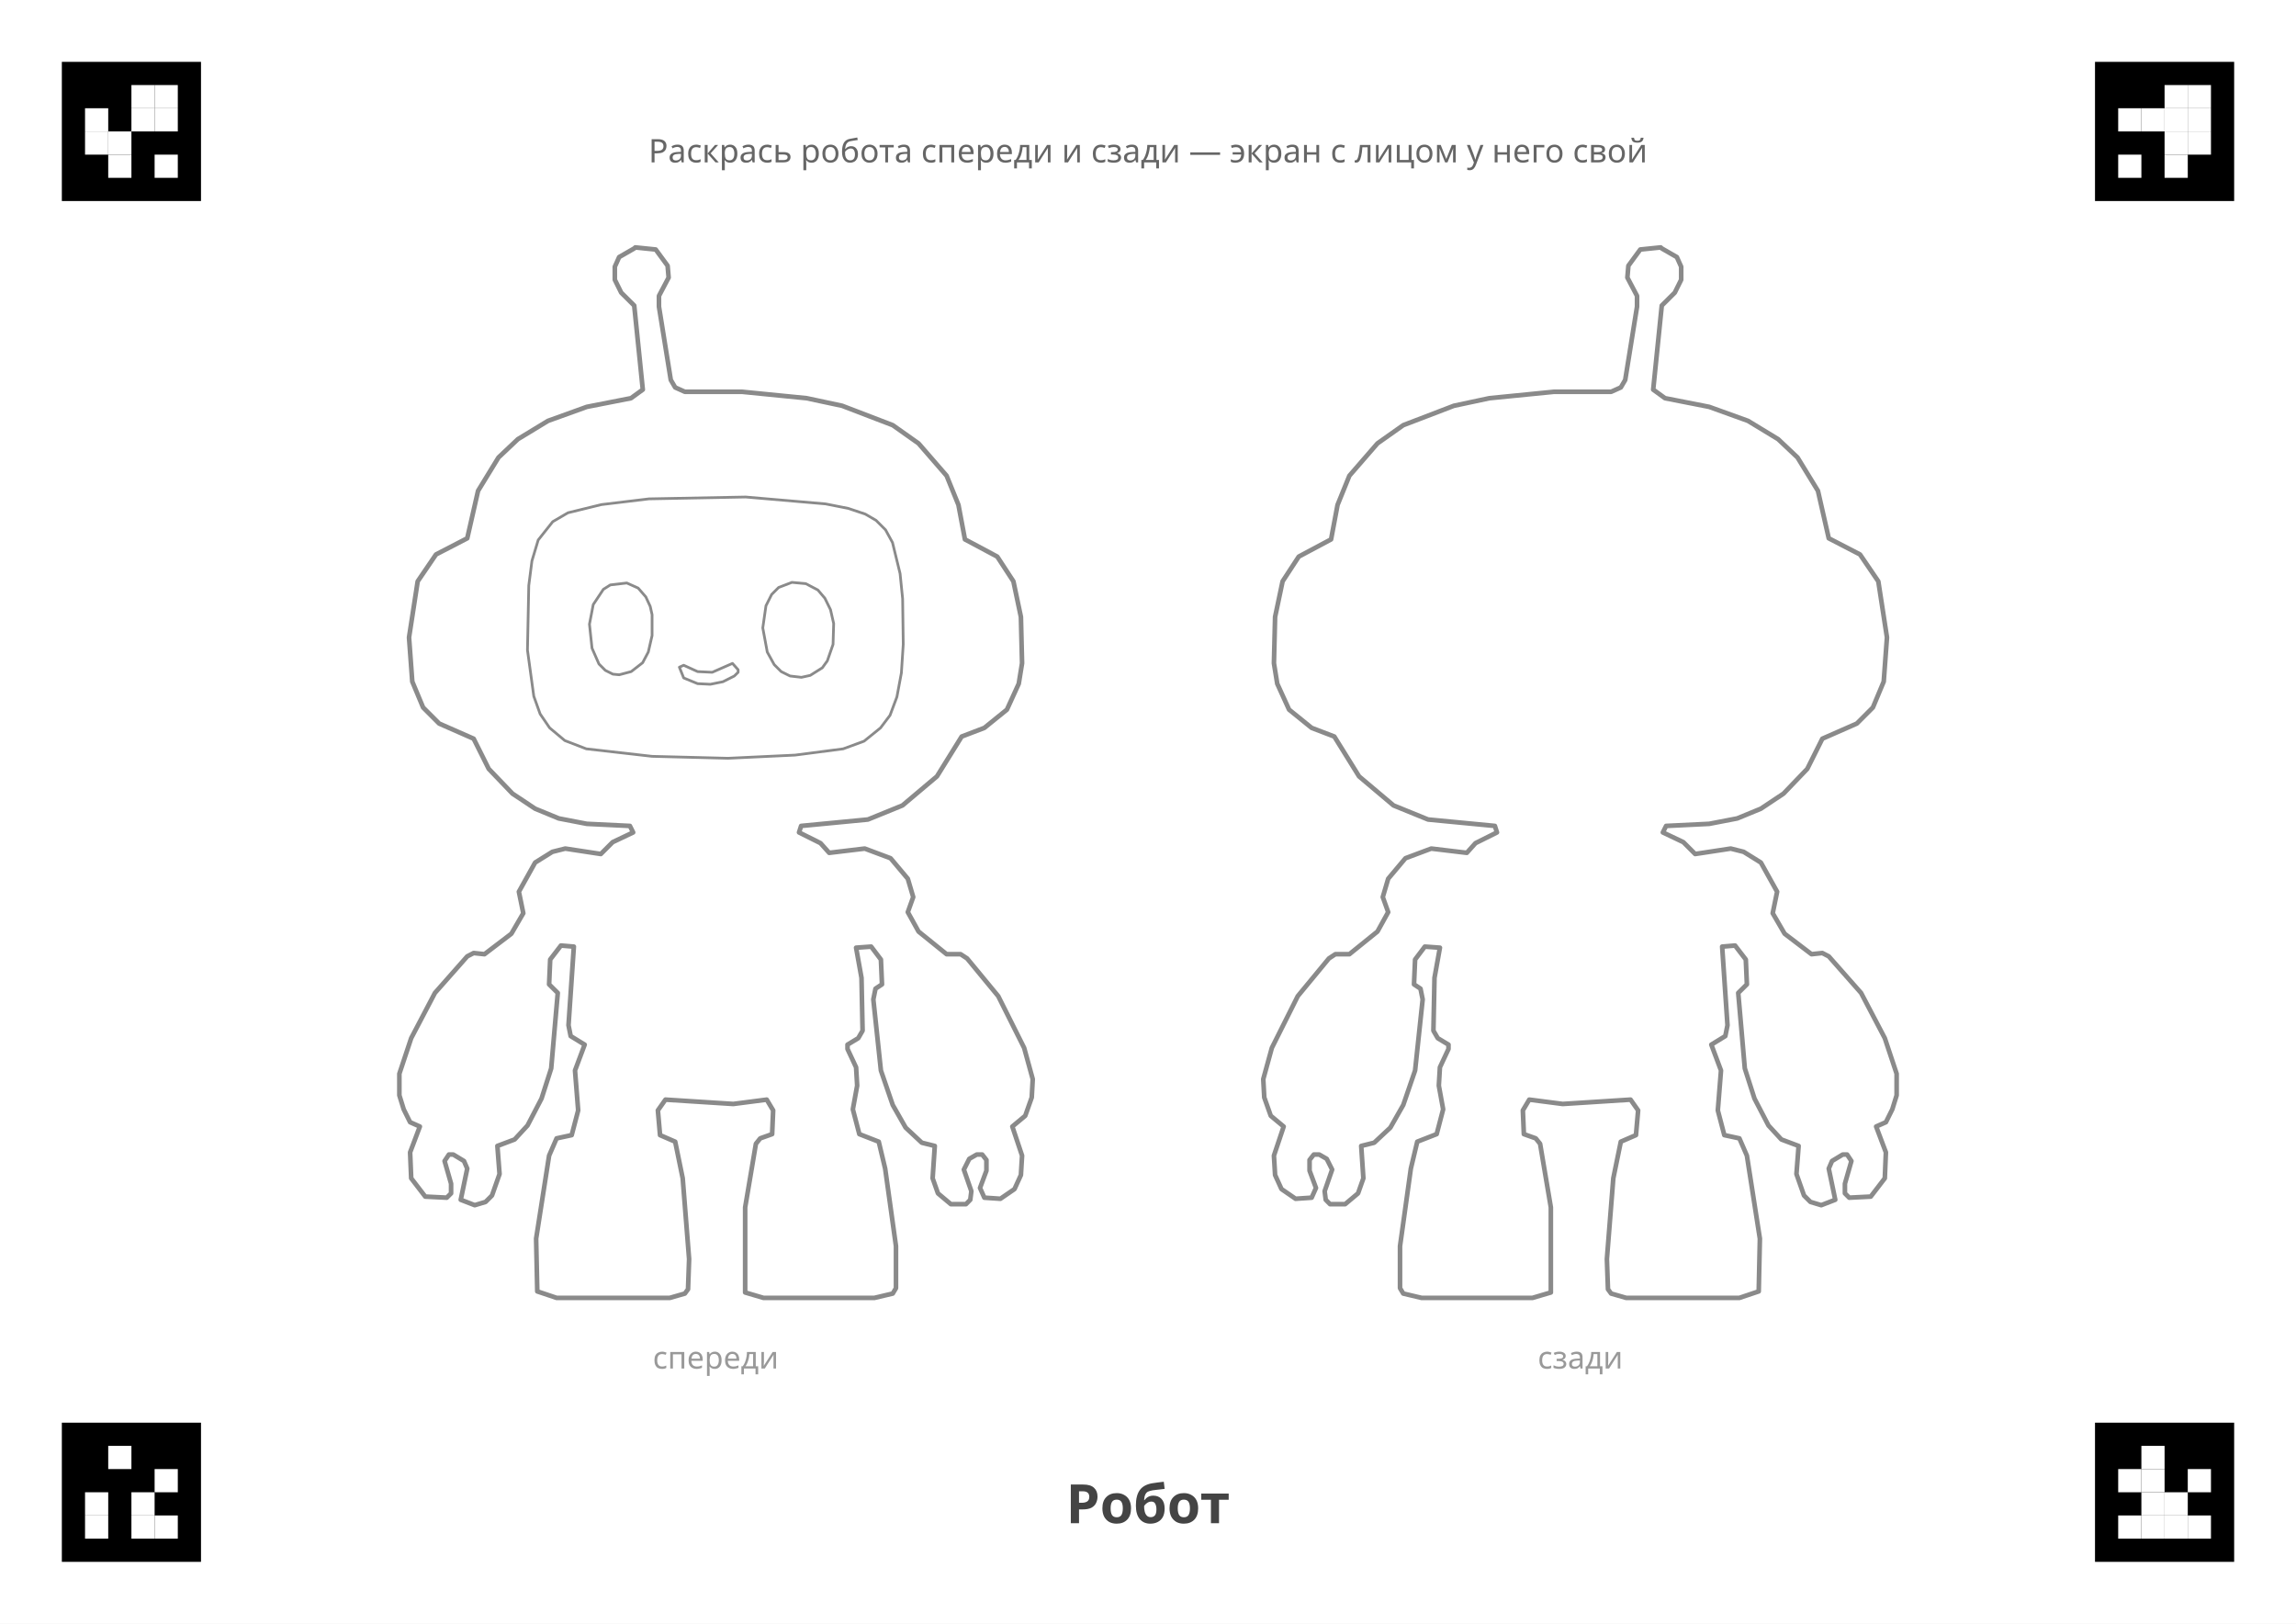
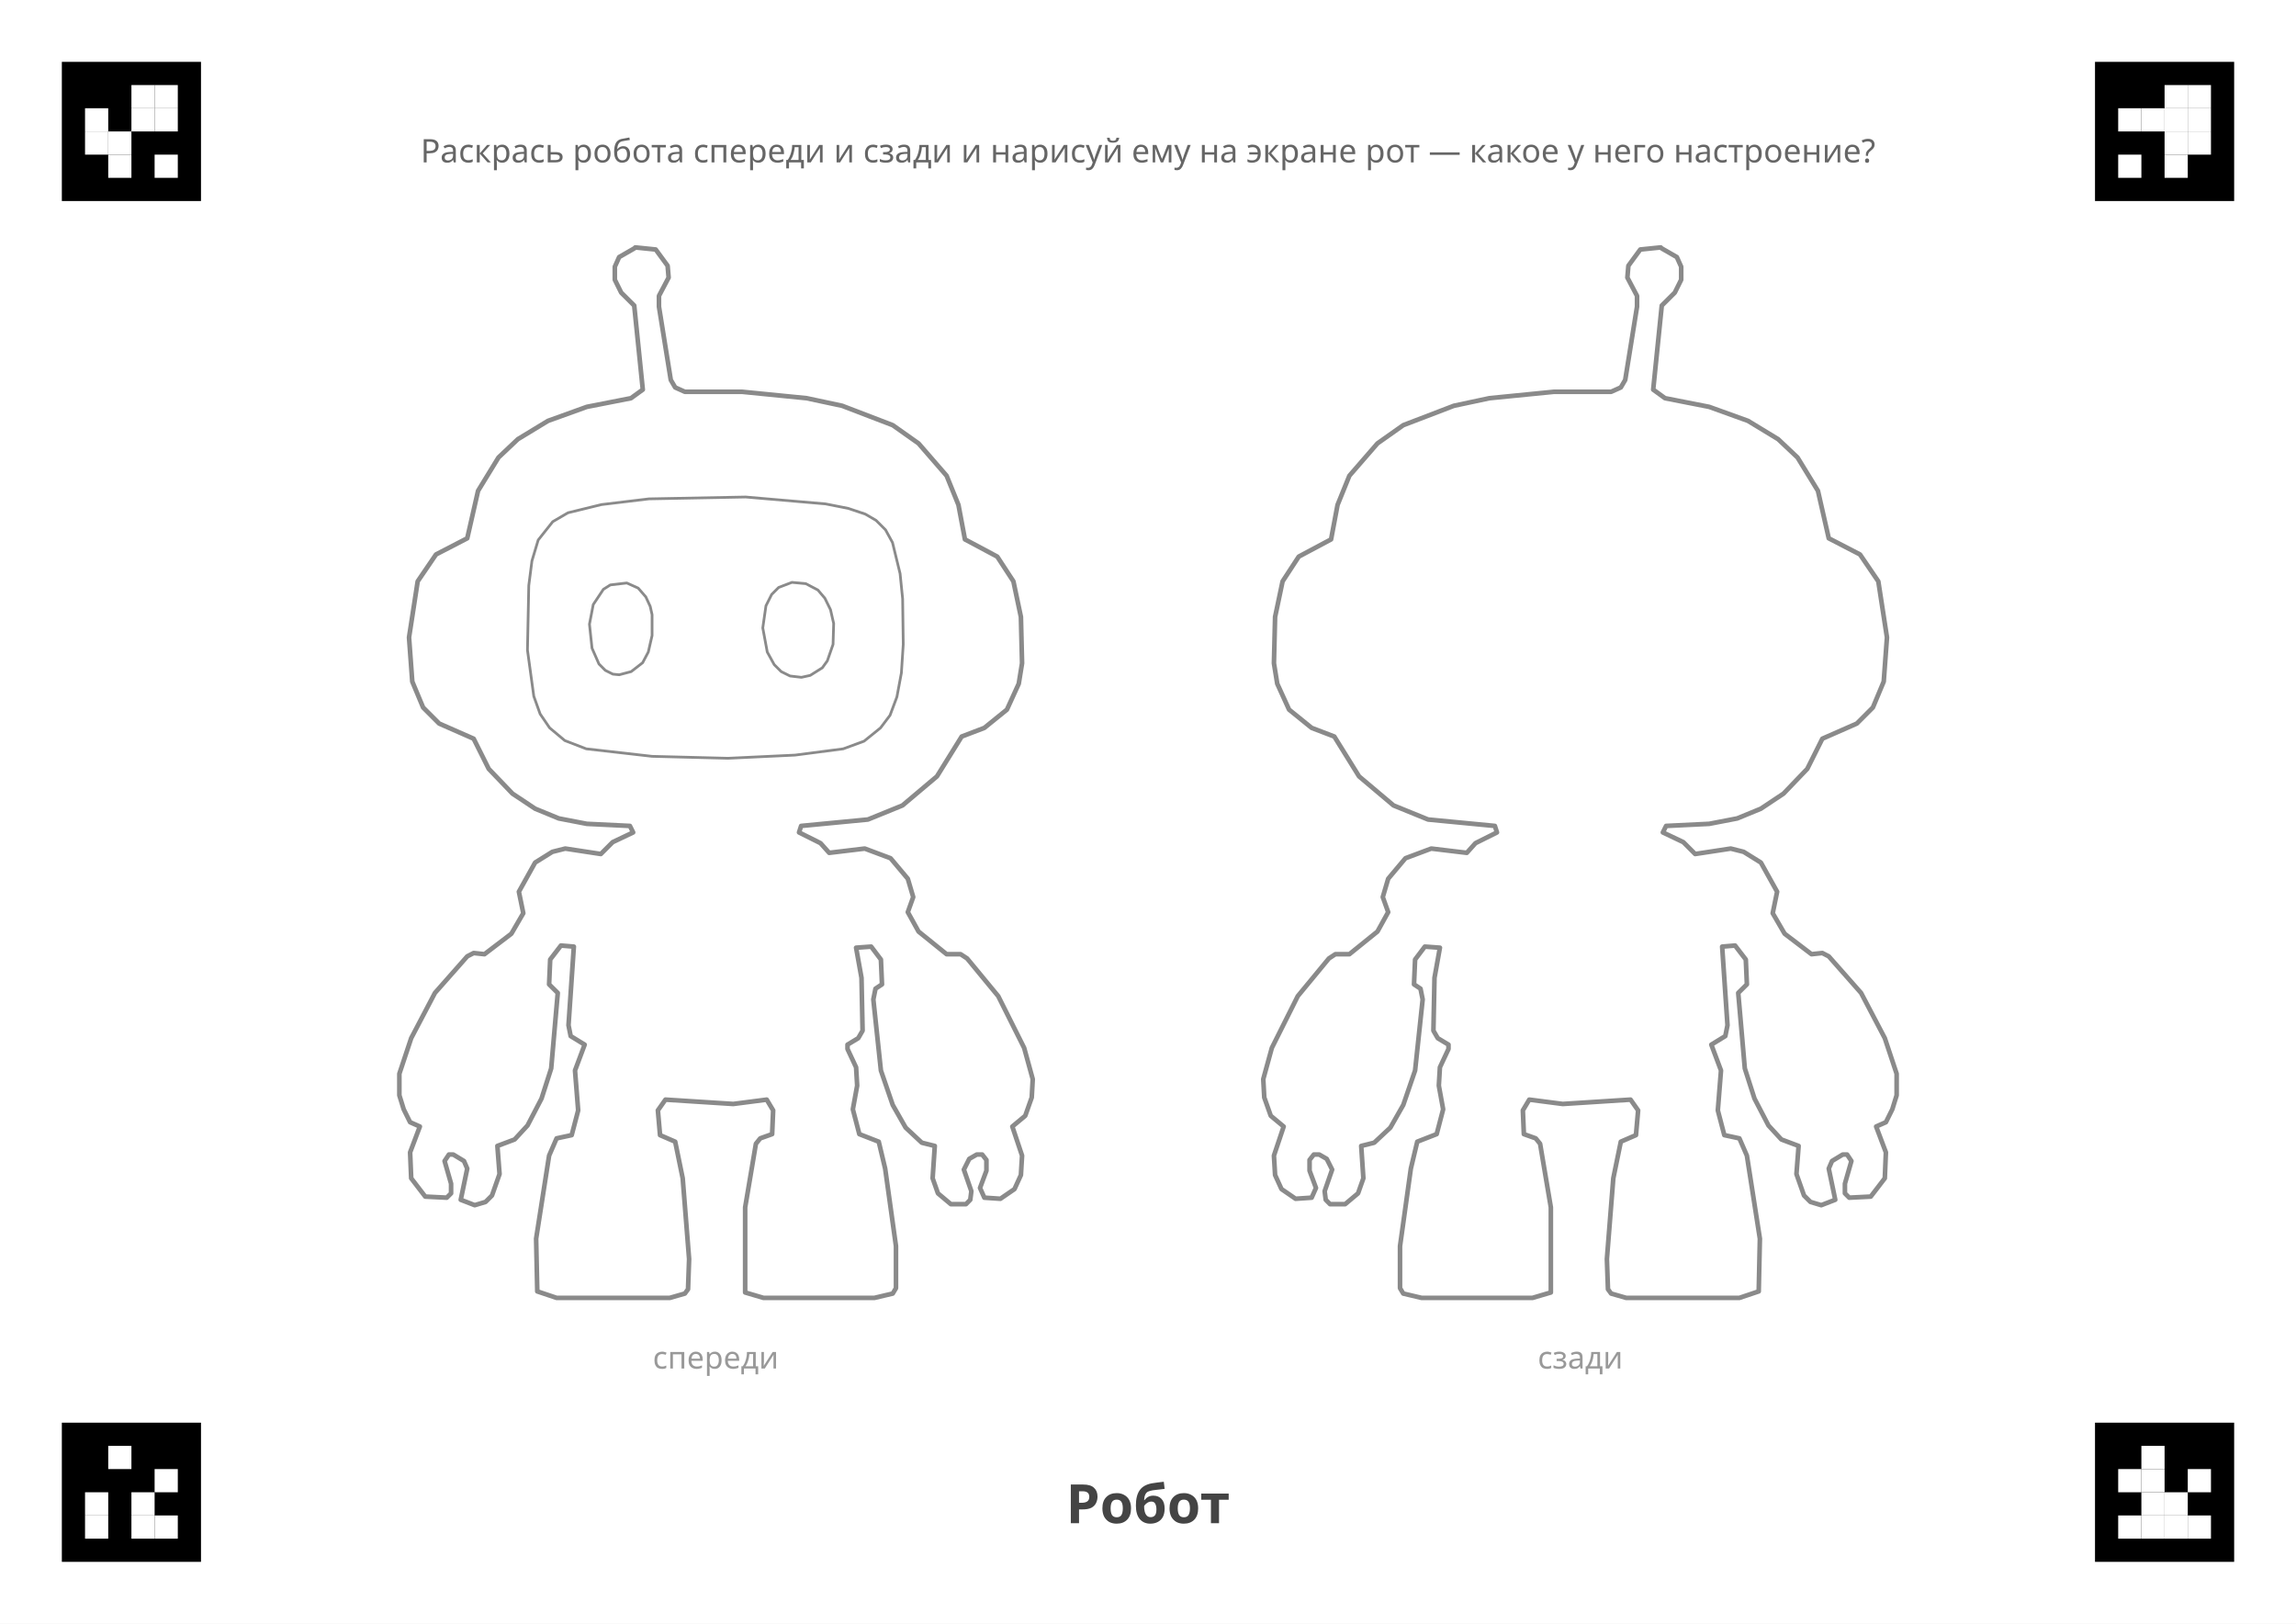
<svg xmlns="http://www.w3.org/2000/svg" width="297mm" height="210mm" viewBox="0 0 297 210">
  <rect width="297" height="210" fill="#fff" />
  <rect x="8" y="8" width="18" height="18" fill="#000" />
  <rect x="17.00" y="11.00" width="3" height="3" fill="#fff" />
  <rect x="20.00" y="11.00" width="3" height="3" fill="#fff" />
  <rect x="11.00" y="14.00" width="3" height="3" fill="#fff" />
  <rect x="17.00" y="14.00" width="3" height="3" fill="#fff" />
  <rect x="20.00" y="14.00" width="3" height="3" fill="#fff" />
  <rect x="11.00" y="17.00" width="3" height="3" fill="#fff" />
  <rect x="14.00" y="17.00" width="3" height="3" fill="#fff" />
  <rect x="14.00" y="20.00" width="3" height="3" fill="#fff" />
  <rect x="20.00" y="20.00" width="3" height="3" fill="#fff" />
  <rect x="271" y="8" width="18" height="18" fill="#000" />
  <rect x="280.00" y="11.00" width="3" height="3" fill="#fff" />
  <rect x="283.00" y="11.00" width="3" height="3" fill="#fff" />
  <rect x="274.00" y="14.00" width="3" height="3" fill="#fff" />
  <rect x="277.00" y="14.00" width="3" height="3" fill="#fff" />
  <rect x="280.00" y="14.00" width="3" height="3" fill="#fff" />
  <rect x="283.00" y="14.00" width="3" height="3" fill="#fff" />
  <rect x="280.00" y="17.00" width="3" height="3" fill="#fff" />
  <rect x="283.00" y="17.00" width="3" height="3" fill="#fff" />
  <rect x="274.00" y="20.00" width="3" height="3" fill="#fff" />
  <rect x="280.00" y="20.00" width="3" height="3" fill="#fff" />
  <rect x="8" y="184" width="18" height="18" fill="#000" />
  <rect x="14.00" y="187.00" width="3" height="3" fill="#fff" />
  <rect x="20.00" y="190.00" width="3" height="3" fill="#fff" />
  <rect x="11.00" y="193.00" width="3" height="3" fill="#fff" />
  <rect x="17.00" y="193.00" width="3" height="3" fill="#fff" />
  <rect x="11.00" y="196.00" width="3" height="3" fill="#fff" />
  <rect x="17.00" y="196.00" width="3" height="3" fill="#fff" />
  <rect x="20.00" y="196.00" width="3" height="3" fill="#fff" />
  <rect x="271" y="184" width="18" height="18" fill="#000" />
  <rect x="277.00" y="187.00" width="3" height="3" fill="#fff" />
  <rect x="274.00" y="190.00" width="3" height="3" fill="#fff" />
  <rect x="277.00" y="190.00" width="3" height="3" fill="#fff" />
  <rect x="283.00" y="190.00" width="3" height="3" fill="#fff" />
  <rect x="277.00" y="193.00" width="3" height="3" fill="#fff" />
  <rect x="280.00" y="193.00" width="3" height="3" fill="#fff" />
  <rect x="274.00" y="196.00" width="3" height="3" fill="#fff" />
  <rect x="277.00" y="196.00" width="3" height="3" fill="#fff" />
  <rect x="280.00" y="196.00" width="3" height="3" fill="#fff" />
  <rect x="283.00" y="196.00" width="3" height="3" fill="#fff" />
  <path d="M82.18 32.00 L84.82 32.27 L86.36 34.37 L86.49 35.90 L85.24 38.27 L85.24 39.66 L86.77 49.14 L87.34 50.11 L88.59 50.67 L95.97 50.67 L104.33 51.50 L108.93 52.48 L115.48 54.99 L118.82 57.35 L122.45 61.53 L123.98 65.30 L124.82 69.76 L129.00 71.99 L131.09 75.19 L132.06 79.79 L132.21 85.78 L131.78 88.43 L130.25 91.78 L127.33 94.14 L124.40 95.26 L121.20 100.41 L116.74 104.17 L112.27 105.99 L103.63 106.82 L103.36 107.66 L106.14 109.05 L107.26 110.30 L111.86 109.75 L115.20 111.00 L117.43 113.65 L118.13 116.02 L117.43 117.97 L118.82 120.48 L122.45 123.41 L124.26 123.41 L125.10 123.96 L129.13 128.84 L132.48 135.53 L133.59 139.57 L133.46 141.94 L132.62 144.31 L130.95 145.70 L132.21 149.46 L132.06 151.97 L131.23 153.79 L129.41 155.04 L127.33 154.90 L126.77 153.64 L127.60 151.41 L127.60 150.02 L127.05 149.32 L126.35 149.32 L125.38 149.88 L124.68 151.27 L125.65 154.06 L125.51 155.17 L124.95 155.74 L123.00 155.74 L121.33 154.34 L120.64 152.39 L120.92 148.21 L119.24 147.79 L117.15 145.84 L115.48 142.91 L113.95 138.45 L112.97 129.26 L113.25 127.87 L114.09 127.31 L113.95 124.10 L112.69 122.43 L110.74 122.57 L111.44 126.47 L111.58 133.30 L111.02 134.27 L109.63 135.11 L109.63 135.67 L110.74 138.04 L110.88 140.41 L110.32 143.47 L111.16 146.68 L113.67 147.66 L114.50 151.14 L115.90 161.17 L115.90 166.60 L115.48 167.30 L113.11 167.86 L98.76 167.86 L96.39 167.16 L96.39 156.15 L97.78 147.93 L98.34 147.23 L99.88 146.68 L100.01 143.61 L99.18 142.22 L94.85 142.78 L86.08 142.22 L85.10 143.61 L85.38 146.81 L87.34 147.66 L88.31 152.39 L89.14 162.84 L89.00 166.74 L88.59 167.30 L86.64 167.86 L72.00 167.86 L69.50 167.02 L69.35 160.20 L71.03 149.46 L72.00 147.23 L73.95 146.81 L74.79 143.61 L74.38 138.45 L75.63 135.11 L73.82 134.00 L73.54 132.60 L74.23 122.43 L72.56 122.29 L71.17 124.10 L71.03 127.31 L72.15 128.42 L71.30 138.18 L70.05 142.08 L68.24 145.56 L66.57 147.37 L64.34 148.21 L64.62 151.84 L63.64 154.62 L62.81 155.45 L61.41 155.87 L59.60 155.17 L60.44 151.14 L60.02 150.16 L58.63 149.32 L58.07 149.32 L57.51 150.16 L58.35 153.09 L58.35 154.34 L57.79 154.90 L55.01 154.76 L53.19 152.39 L53.05 149.04 L54.31 145.70 L53.05 145.14 L52.22 143.47 L51.66 141.66 L51.66 138.87 L53.19 134.27 L56.26 128.42 L60.44 123.69 L61.27 123.26 L62.67 123.41 L66.15 120.76 L67.69 118.11 L67.12 115.33 L69.22 111.56 L71.45 110.17 L73.12 109.75 L77.72 110.45 L79.25 108.92 L81.90 107.66 L81.48 106.82 L75.91 106.55 L72.28 105.85 L69.22 104.59 L66.29 102.64 L63.22 99.44 L61.27 95.54 L56.81 93.58 L54.73 91.50 L53.33 88.15 L52.91 82.44 L54.03 75.19 L56.40 71.71 L60.44 69.62 L61.84 63.48 L64.48 59.17 L66.99 56.80 L70.89 54.43 L75.91 52.62 L81.62 51.50 L83.15 50.39 L82.04 39.52 L80.36 37.85 L79.53 36.18 L79.53 34.50 L80.09 33.25 L82.04 32.13 Z" fill="#fff" stroke="#8a8a8a" stroke-width="0.6" stroke-linejoin="round" />
  <path d="M214.82 32.00 L212.18 32.27 L210.64 34.37 L210.51 35.90 L211.76 38.27 L211.76 39.66 L210.23 49.14 L209.66 50.11 L208.41 50.67 L201.03 50.67 L192.67 51.50 L188.07 52.48 L181.52 54.99 L178.18 57.35 L174.55 61.53 L173.02 65.30 L172.18 69.76 L168.00 71.99 L165.91 75.19 L164.94 79.79 L164.79 85.78 L165.22 88.43 L166.75 91.78 L169.67 94.14 L172.60 95.26 L175.80 100.41 L180.26 104.17 L184.73 105.99 L193.37 106.82 L193.64 107.66 L190.86 109.05 L189.74 110.30 L185.14 109.75 L181.80 111.00 L179.57 113.65 L178.87 116.02 L179.57 117.97 L178.18 120.48 L174.55 123.41 L172.74 123.41 L171.90 123.96 L167.87 128.84 L164.52 135.53 L163.41 139.57 L163.54 141.94 L164.38 144.31 L166.05 145.70 L164.79 149.46 L164.94 151.97 L165.77 153.79 L167.59 155.04 L169.67 154.90 L170.23 153.64 L169.40 151.41 L169.40 150.02 L169.95 149.32 L170.65 149.32 L171.62 149.88 L172.32 151.27 L171.35 154.06 L171.49 155.17 L172.05 155.74 L174.00 155.74 L175.67 154.34 L176.36 152.39 L176.08 148.21 L177.76 147.79 L179.85 145.84 L181.52 142.91 L183.05 138.45 L184.03 129.26 L183.75 127.87 L182.91 127.31 L183.05 124.10 L184.31 122.43 L186.26 122.57 L185.56 126.47 L185.42 133.30 L185.98 134.27 L187.37 135.11 L187.37 135.67 L186.26 138.04 L186.12 140.41 L186.68 143.47 L185.84 146.68 L183.33 147.66 L182.50 151.14 L181.10 161.17 L181.10 166.60 L181.52 167.30 L183.89 167.86 L198.24 167.86 L200.61 167.16 L200.61 156.15 L199.22 147.93 L198.66 147.23 L197.12 146.68 L196.99 143.61 L197.82 142.22 L202.15 142.78 L210.92 142.22 L211.90 143.61 L211.62 146.81 L209.66 147.66 L208.69 152.39 L207.86 162.84 L208.00 166.74 L208.41 167.30 L210.36 167.86 L225.00 167.86 L227.50 167.02 L227.65 160.20 L225.97 149.46 L225.00 147.23 L223.05 146.81 L222.21 143.61 L222.62 138.45 L221.37 135.11 L223.18 134.00 L223.46 132.60 L222.77 122.43 L224.44 122.29 L225.83 124.10 L225.97 127.31 L224.85 128.42 L225.70 138.18 L226.95 142.08 L228.76 145.56 L230.43 147.37 L232.66 148.21 L232.38 151.84 L233.36 154.62 L234.19 155.45 L235.59 155.87 L237.40 155.17 L236.56 151.14 L236.98 150.16 L238.37 149.32 L238.93 149.32 L239.49 150.16 L238.65 153.09 L238.65 154.34 L239.21 154.90 L241.99 154.76 L243.81 152.39 L243.95 149.04 L242.69 145.70 L243.95 145.14 L244.78 143.47 L245.34 141.66 L245.34 138.87 L243.81 134.27 L240.74 128.42 L236.56 123.69 L235.73 123.26 L234.33 123.41 L230.85 120.76 L229.31 118.11 L229.88 115.33 L227.78 111.56 L225.55 110.17 L223.88 109.75 L219.28 110.45 L217.75 108.92 L215.10 107.66 L215.52 106.82 L221.09 106.55 L224.72 105.85 L227.78 104.59 L230.71 102.64 L233.78 99.44 L235.73 95.54 L240.19 93.58 L242.27 91.50 L243.67 88.15 L244.09 82.44 L242.97 75.19 L240.60 71.71 L236.56 69.62 L235.16 63.48 L232.52 59.17 L230.01 56.80 L226.11 54.43 L221.09 52.62 L215.38 51.50 L213.85 50.39 L214.96 39.52 L216.64 37.85 L217.47 36.18 L217.47 34.50 L216.91 33.25 L214.96 32.13 Z" fill="#fff" stroke="#8a8a8a" stroke-width="0.6" stroke-linejoin="round" />
  <path d="M96.46 64.28 L106.78 65.17 L109.72 65.75 L111.93 66.49 L113.32 67.30 L114.55 68.53 L115.45 70.17 L116.43 74.18 L116.76 77.45 L116.84 83.34 L116.60 87.03 L116.02 90.13 L115.13 92.51 L113.90 94.14 L111.77 95.86 L109.07 96.85 L102.85 97.66 L94.18 98.07 L84.35 97.82 L75.84 96.85 L73.06 95.78 L71.10 94.14 L69.87 92.34 L69.05 90.05 L68.23 84.08 L68.40 75.73 L68.81 72.54 L69.62 69.84 L71.50 67.47 L73.47 66.32 L77.80 65.26 L83.94 64.52 Z" fill="none" stroke="#8a8a8a" stroke-width="0.35" stroke-linejoin="round" />
  <path d="M102.44 75.32 L104.24 75.49 L105.80 76.31 L106.70 77.37 L107.43 78.85 L107.84 80.64 L107.76 83.34 L107.02 85.47 L106.37 86.37 L104.81 87.35 L103.67 87.60 L102.20 87.43 L101.05 86.86 L100.15 85.96 L99.25 84.33 L98.67 81.21 L99.08 78.35 L99.82 76.88 L100.72 75.98 Z" fill="none" stroke="#8a8a8a" stroke-width="0.35" stroke-linejoin="round" />
  <path d="M81.08 75.40 L82.55 76.06 L83.54 77.20 L84.11 78.43 L84.35 79.50 L84.35 82.20 L83.86 84.33 L83.13 85.71 L81.65 86.86 L80.10 87.27 L79.28 87.19 L78.30 86.70 L77.48 85.88 L76.58 83.83 L76.25 80.73 L76.74 78.19 L78.05 76.22 L78.95 75.65 Z" fill="none" stroke="#8a8a8a" stroke-width="0.35" stroke-linejoin="round" />
-   <path d="M94.75 85.80 L95.48 86.62 L95.48 86.95 L94.99 87.43 L93.52 88.17 L91.89 88.50 L90.24 88.42 L88.44 87.68 L87.88 86.29 L88.44 86.04 L90.24 86.86 L92.13 86.95 Z" fill="none" stroke="#8a8a8a" stroke-width="0.35" stroke-linejoin="round" />
  <text x="92.58" y="177.00" text-anchor="middle" font-family="Segoe UI, sans-serif" font-size="4" fill="#999">спереди</text>
  <text x="204.42" y="177.00" text-anchor="middle" font-family="Segoe UI, sans-serif" font-size="4" fill="#999">сзади</text>
-   <text x="148.5" y="21" text-anchor="middle" font-family="Segoe UI, sans-serif" font-size="4.2" fill="#666">Раскрась робота спереди и сзади — экран с лицом у него свой</text>
+   <text x="148.5" y="21" text-anchor="middle" font-family="Segoe UI, sans-serif" font-size="4.2" fill="#666">Раскрась робота спереди и сзади и нарисуй ему на экране рот — какое у него настроение?</text>
  <text x="148.5" y="197" text-anchor="middle" font-family="Segoe UI, sans-serif" font-size="7" font-weight="600" fill="#444">Робот</text>
</svg>
